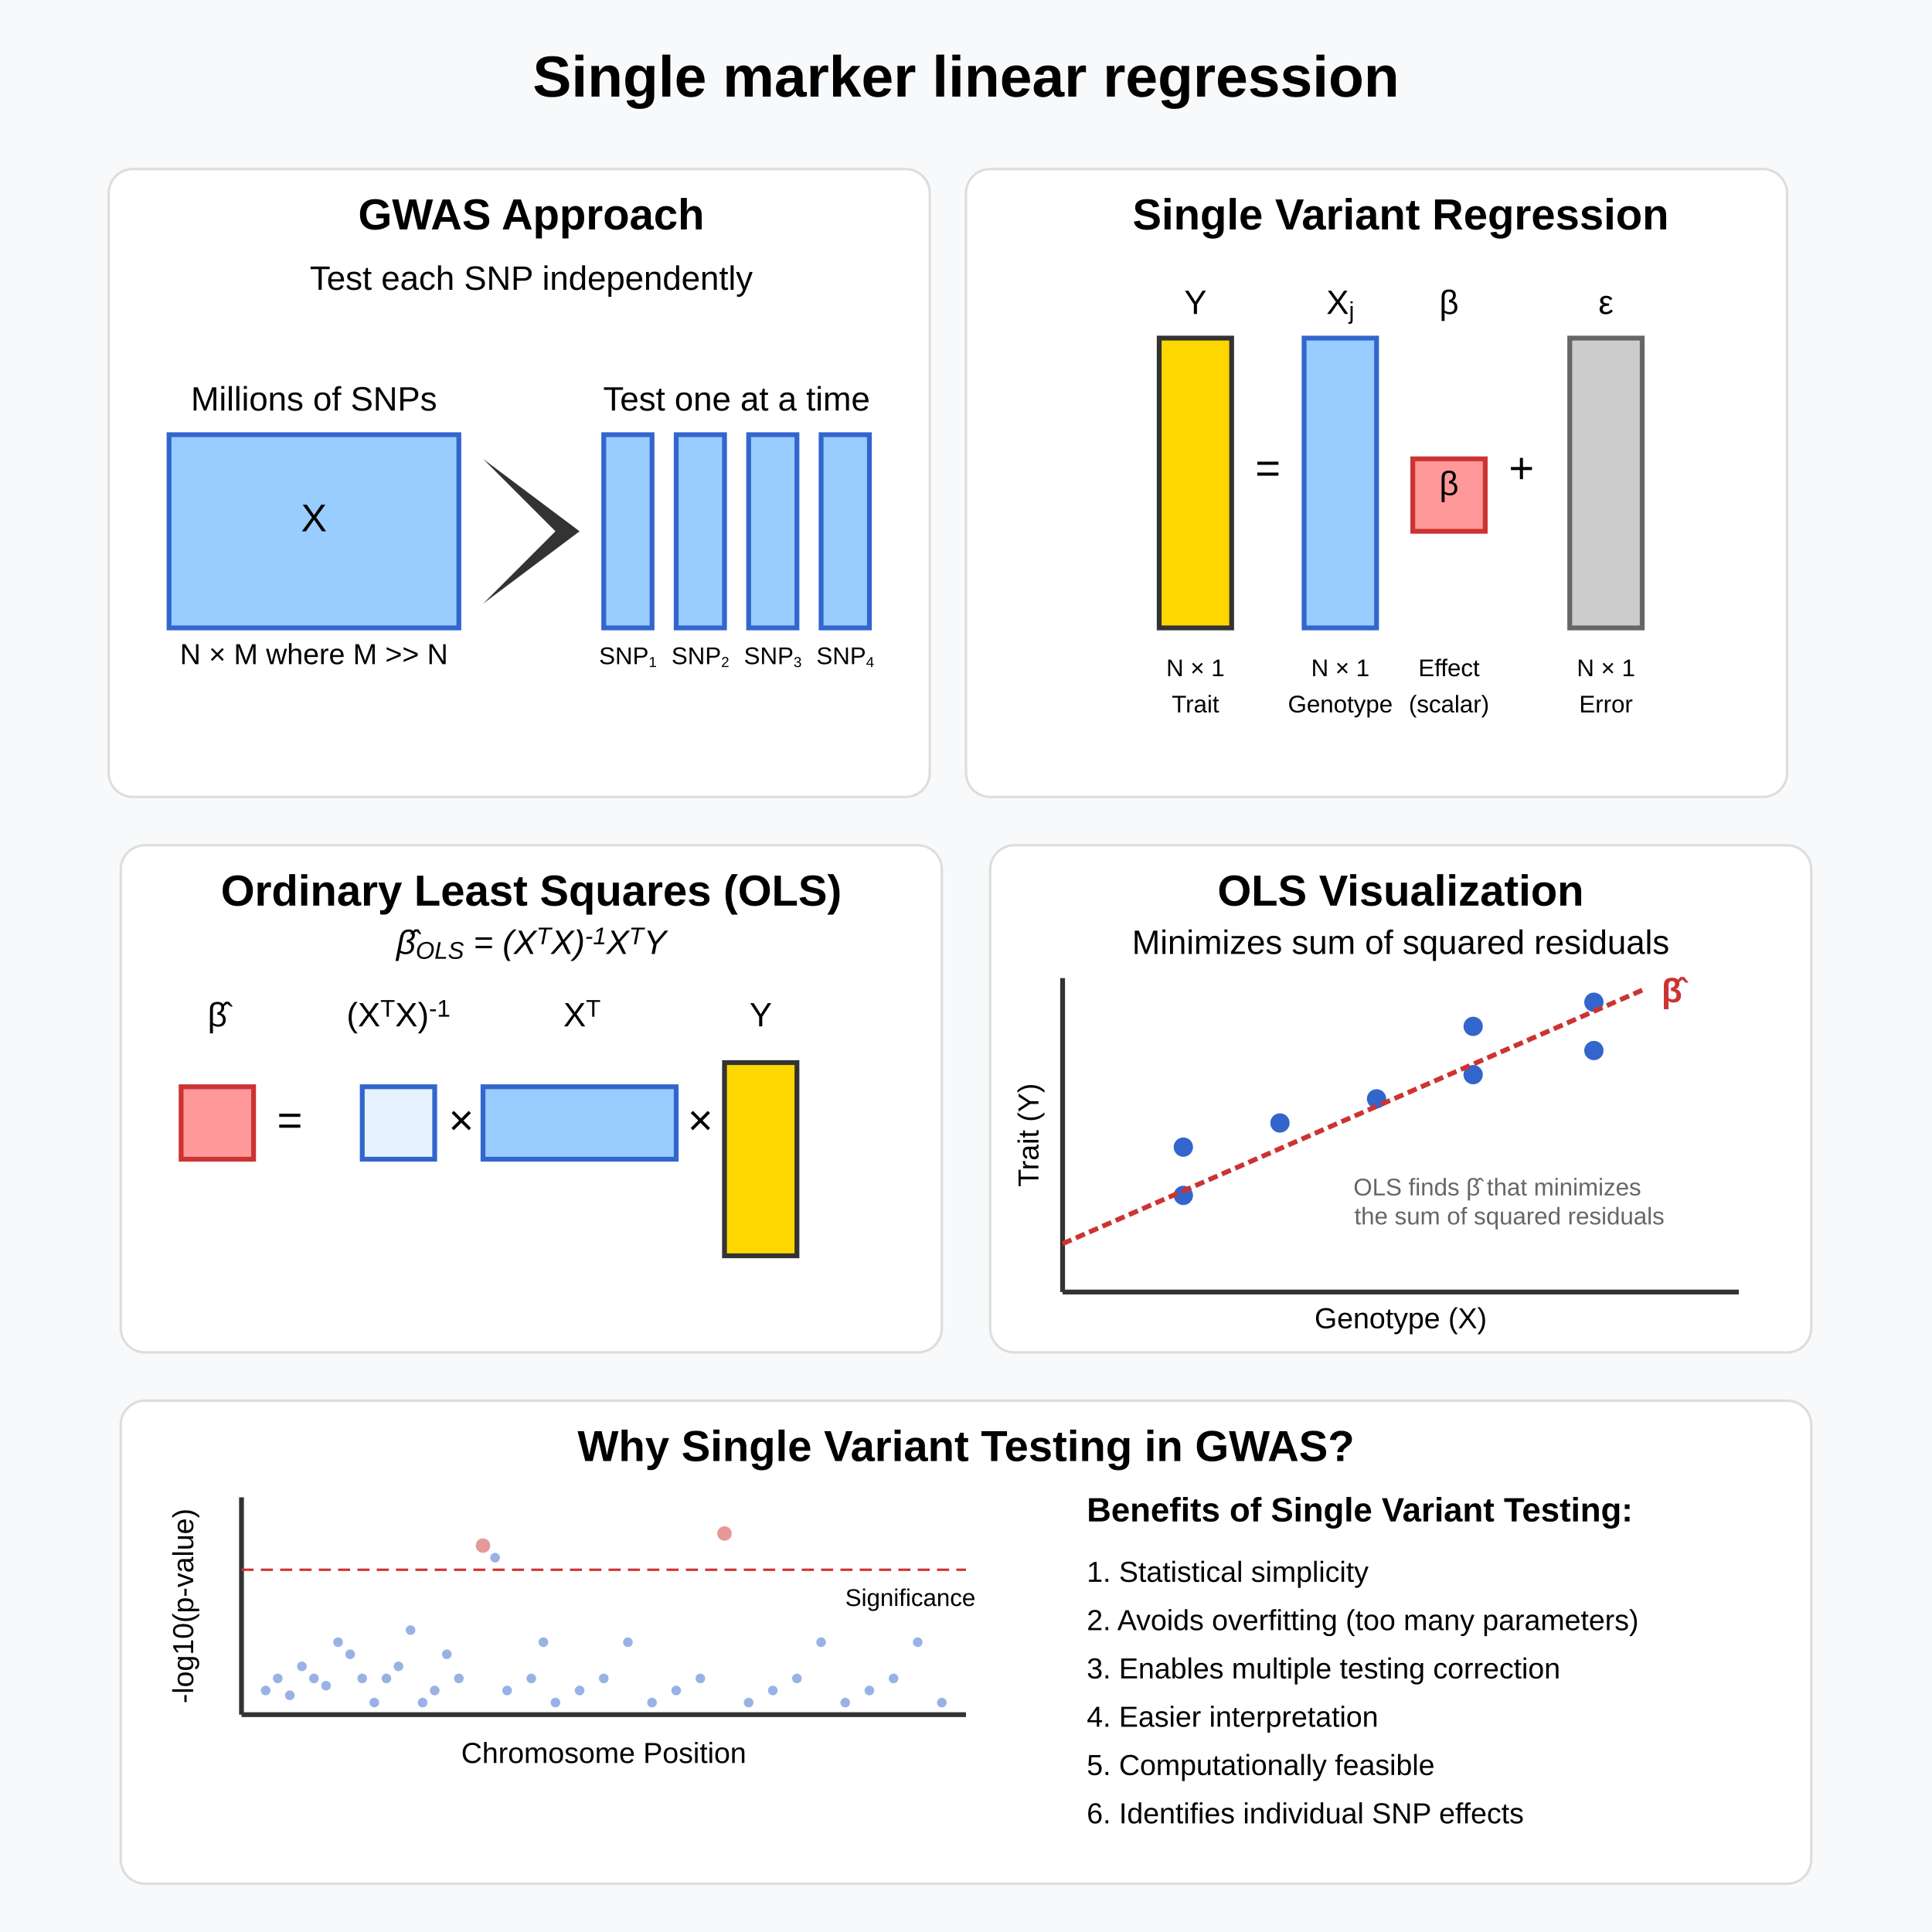
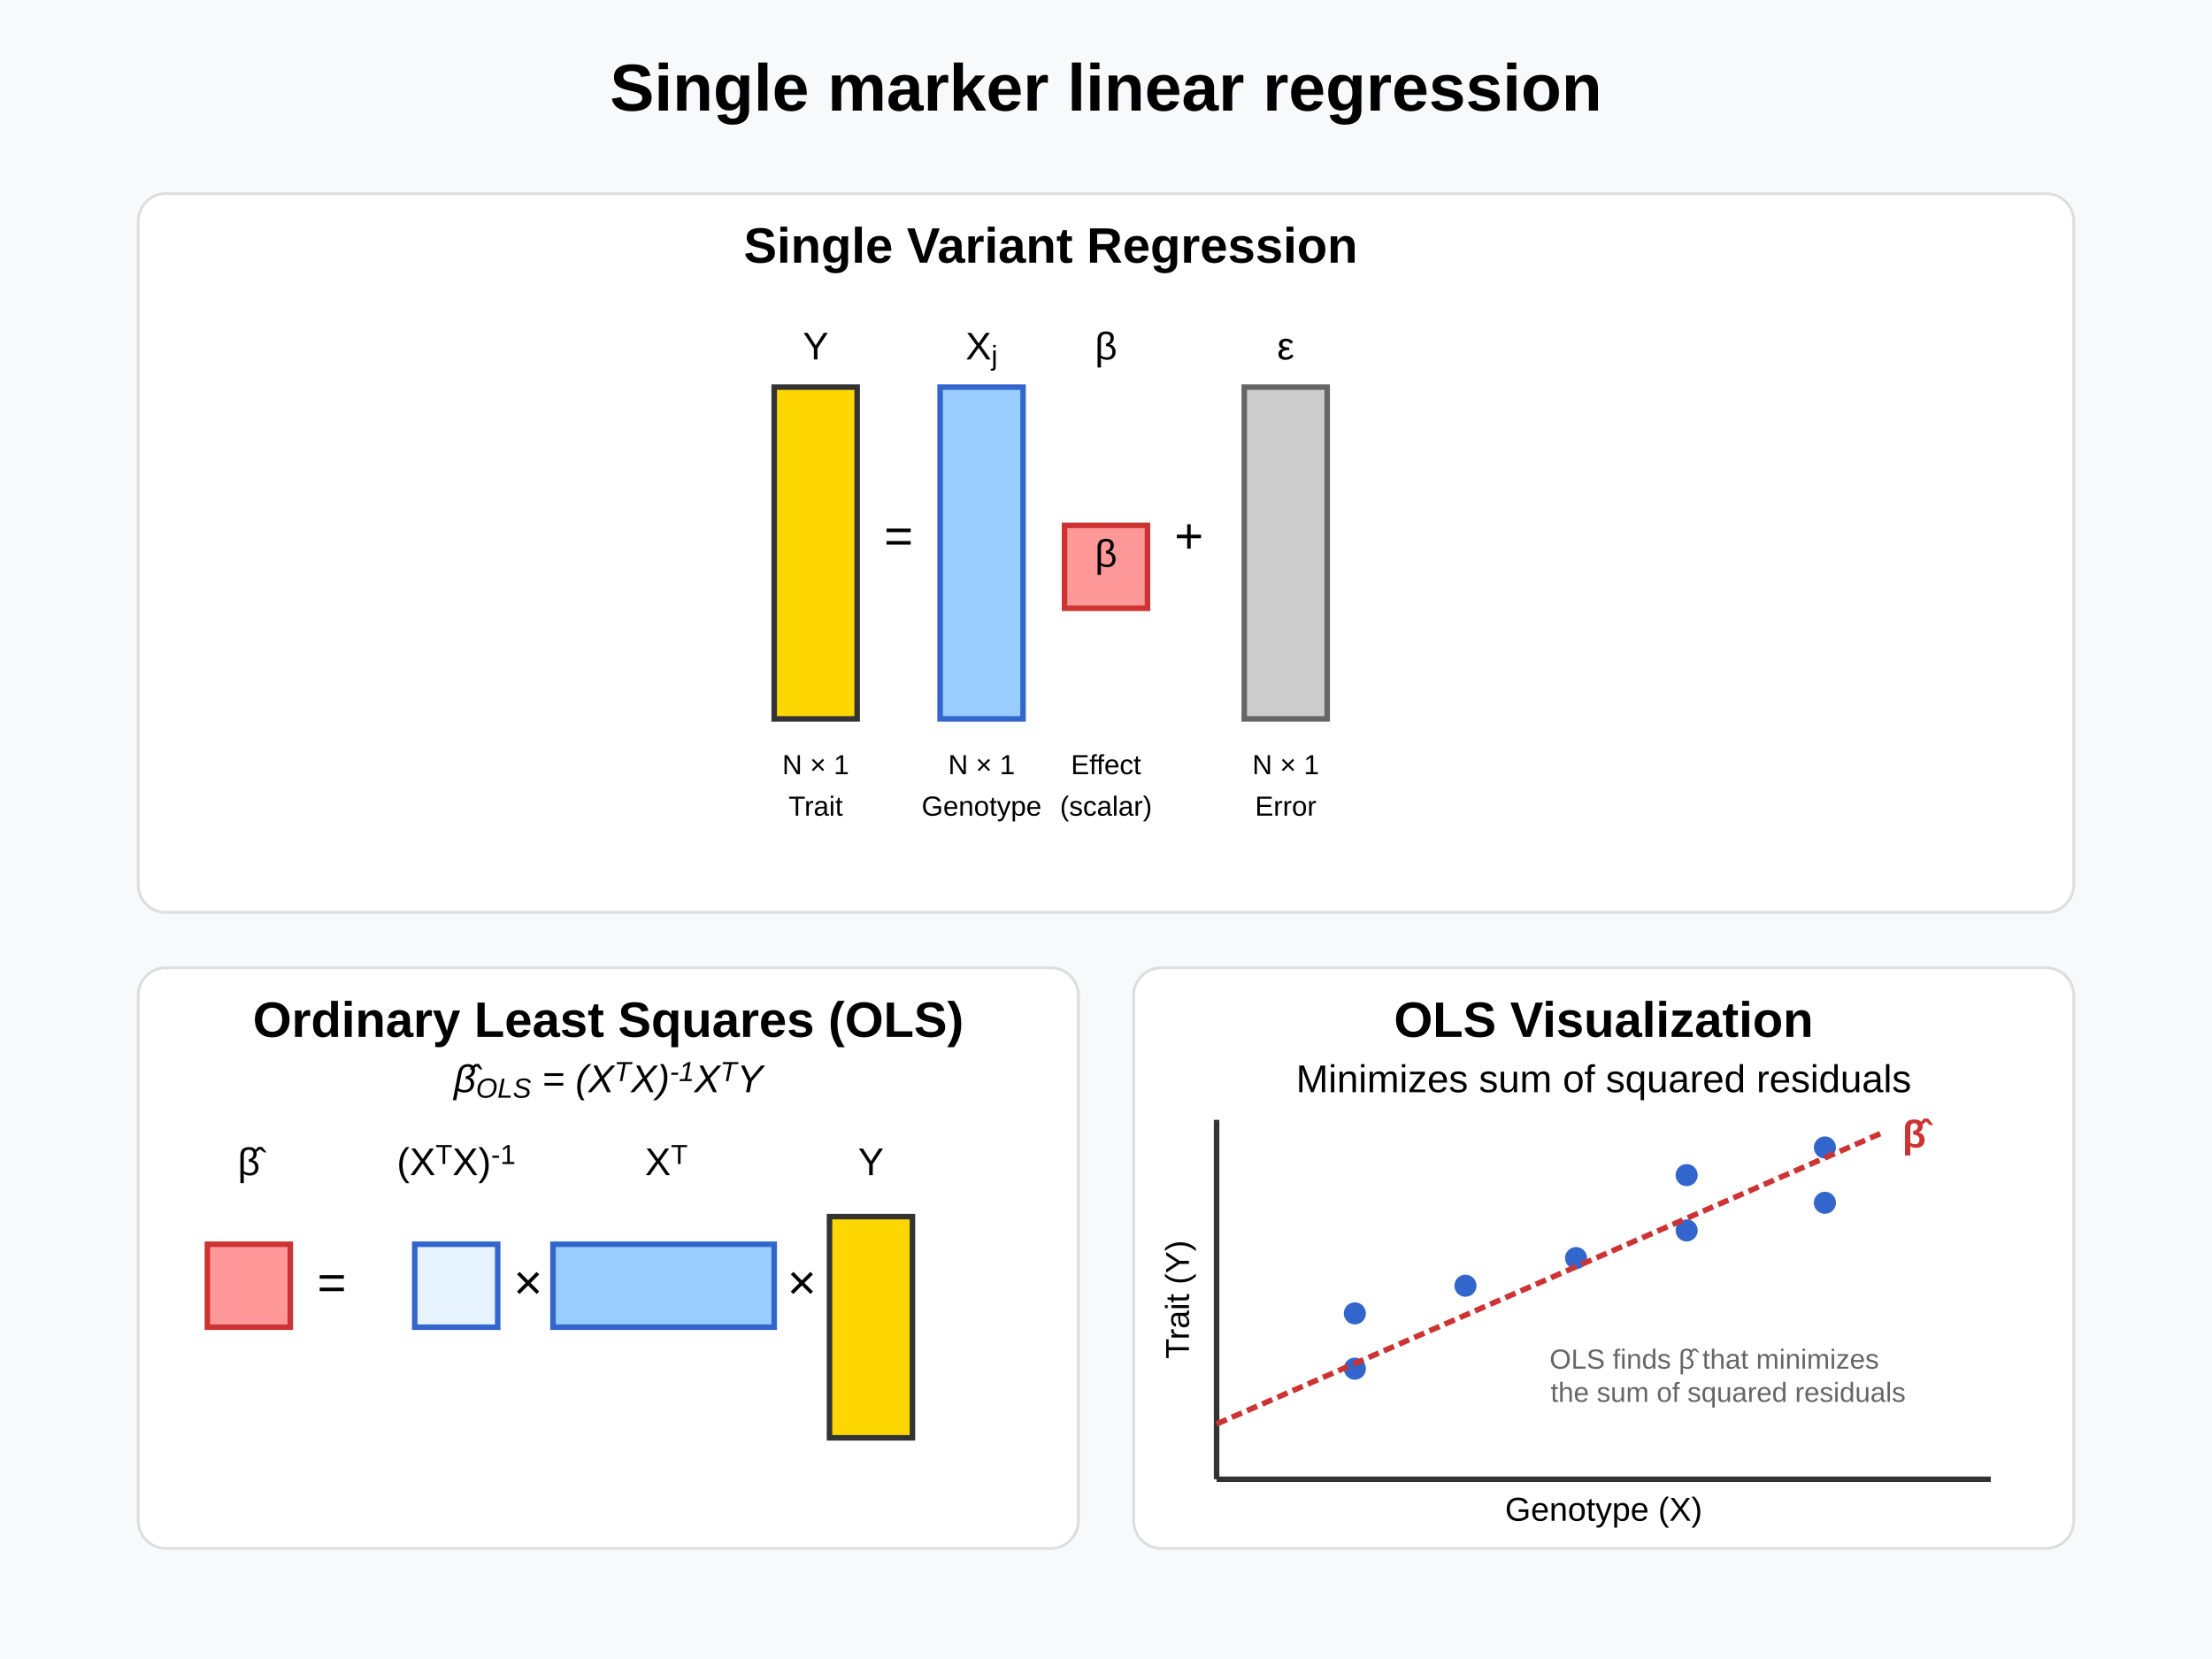
- <svg xmlns="http://www.w3.org/2000/svg" viewBox="0 0 800 800">
-   <rect width="800" height="800" fill="#f8f9fa" />
+ <svg xmlns="http://www.w3.org/2000/svg" viewBox="0 0 800 600">
+   <rect width="800" height="600" fill="#f8f9fa" />
  <text x="400" y="40" font-family="Arial" font-size="24" text-anchor="middle" font-weight="bold"> Single marker linear regression</text>
-   <rect x="45" y="70" width="340" height="260" fill="white" stroke="#ddd" rx="10" ry="10" />
-   <text x="220" y="95" font-family="Arial" font-size="18" text-anchor="middle" font-weight="bold">GWAS Approach</text>
-   <text x="220" y="120" font-family="Arial" font-size="14" text-anchor="middle">Test each SNP independently</text>
-   <g transform="translate(70, 180)">
-     <rect x="0" y="0" width="120" height="80" fill="#99CCFF" stroke="#3366CC" stroke-width="2" />
-     <text x="60" y="-10" font-family="Arial" font-size="14" text-anchor="middle">Millions of SNPs</text>
-     <text x="60" y="40" font-family="Arial" font-size="16" text-anchor="middle">X</text>
-     <text x="60" y="95" font-family="Arial" font-size="12" text-anchor="middle">N × M where M &gt;&gt; N</text>
-     <path d="M130,40 L160,40 L130,10 L170,40 L130,70 L160,40" fill="#333" />
-     <g transform="translate(180, 0)">
-       <rect x="0" y="0" width="20" height="80" fill="#99CCFF" stroke="#3366CC" stroke-width="2" />
-       <rect x="30" y="0" width="20" height="80" fill="#99CCFF" stroke="#3366CC" stroke-width="2" />
-       <rect x="60" y="0" width="20" height="80" fill="#99CCFF" stroke="#3366CC" stroke-width="2" />
-       <rect x="90" y="0" width="20" height="80" fill="#99CCFF" stroke="#3366CC" stroke-width="2" />
-       <text x="10" y="95" font-family="Arial" font-size="10" text-anchor="middle">SNP<tspan baseline-shift="sub" font-size="6">1</tspan>
-       </text>
-       <text x="40" y="95" font-family="Arial" font-size="10" text-anchor="middle">SNP<tspan baseline-shift="sub" font-size="6">2</tspan>
-       </text>
-       <text x="70" y="95" font-family="Arial" font-size="10" text-anchor="middle">SNP<tspan baseline-shift="sub" font-size="6">3</tspan>
-       </text>
-       <text x="100" y="95" font-family="Arial" font-size="10" text-anchor="middle">SNP<tspan baseline-shift="sub" font-size="6">4</tspan>
-       </text>
-       <text x="55" y="-10" font-family="Arial" font-size="14" text-anchor="middle">Test one at a time</text>
-     </g>
-   </g>
-   <rect x="400" y="70" width="340" height="260" fill="white" stroke="#ddd" rx="10" ry="10" />
-   <text x="580" y="95" font-family="Arial" font-size="18" text-anchor="middle" font-weight="bold">Single Variant Regression</text>
-   <g transform="translate(480, 140)">
+   <rect x="50" y="70" width="700" height="260" fill="white" stroke="#ddd" rx="10" ry="10" />
+   <text x="380" y="95" font-family="Arial" font-size="18" text-anchor="middle" font-weight="bold">Single Variant Regression</text>
+   <g transform="translate(280, 140)">
    <rect x="0" y="0" width="30" height="120" fill="#FFD700" stroke="#333" stroke-width="2" />
    <text x="15" y="-10" font-family="Arial" font-size="14" text-anchor="middle">Y</text>
    <text x="15" y="140" font-family="Arial" font-size="10" text-anchor="middle">N × 1</text>
    <text x="15" y="155" font-family="Arial" font-size="10" text-anchor="middle">Trait</text>
    <text x="45" y="60" font-family="Arial" font-size="18" text-anchor="middle">=</text>
    <rect x="60" y="0" width="30" height="120" fill="#99CCFF" stroke="#3366CC" stroke-width="2" />
    <text x="75" y="-10" font-family="Arial" font-size="14" text-anchor="middle">X<tspan baseline-shift="sub" font-size="10">j</tspan>
    </text>
    <text x="75" y="140" font-family="Arial" font-size="10" text-anchor="middle">N × 1</text>
    <text x="75" y="155" font-family="Arial" font-size="10" text-anchor="middle">Genotype</text>
    <rect x="105" y="50" width="30" height="30" fill="#FF9999" stroke="#CC3333" stroke-width="2" />
    <text x="120" y="-10" font-family="Arial" font-size="14" text-anchor="middle">β</text>
    <text x="120" y="65" font-family="Arial" font-size="14" text-anchor="middle">β</text>
    <text x="120" y="140" font-family="Arial" font-size="10" text-anchor="middle">Effect</text>
    <text x="120" y="155" font-family="Arial" font-size="10" text-anchor="middle">(scalar)</text>
    <text x="150" y="60" font-family="Arial" font-size="18" text-anchor="middle">+</text>
    <rect x="170" y="0" width="30" height="120" fill="#CCCCCC" stroke="#666666" stroke-width="2" />
    <text x="185" y="-10" font-family="Arial" font-size="14" text-anchor="middle">ε</text>
    <text x="185" y="140" font-family="Arial" font-size="10" text-anchor="middle">N × 1</text>
    <text x="185" y="155" font-family="Arial" font-size="10" text-anchor="middle">Error</text>
  </g>
  <rect x="50" y="350" width="340" height="210" fill="white" stroke="#ddd" rx="10" ry="10" />
  <text x="220" y="375" font-family="Arial" font-size="18" text-anchor="middle" font-weight="bold">Ordinary Least Squares (OLS)</text>
  <text x="220" y="395" font-family="Arial" font-size="14" text-anchor="middle" font-style="italic">β̂<tspan baseline-shift="sub" font-size="10">OLS</tspan> = (X<tspan baseline-shift="super" font-size="10">T</tspan>X)<tspan baseline-shift="super" font-size="10">-1</tspan>X<tspan baseline-shift="super" font-size="10">T</tspan>Y</text>
  <g transform="translate(75, 420)">
    <rect x="0" y="30" width="30" height="30" fill="#FF9999" stroke="#CC3333" stroke-width="2" />
    <text x="15" y="5" font-family="Arial" font-size="14" text-anchor="middle">β̂</text>
    <text x="45" y="50" font-family="Arial" font-size="18" text-anchor="middle">=</text>
    <rect x="75" y="30" width="30" height="30" fill="#E6F3FF" stroke="#3366CC" stroke-width="2" />
    <text x="90" y="5" font-family="Arial" font-size="14" text-anchor="middle">(X<tspan baseline-shift="super" font-size="10">T</tspan>X)<tspan baseline-shift="super" font-size="10">-1</tspan>
    </text>
    <text x="116" y="50" font-family="Arial" font-size="18" text-anchor="middle">×</text>
    <rect x="125" y="30" width="80" height="30" fill="#99CCFF" stroke="#3366CC" stroke-width="2" />
    <text x="166" y="5" font-family="Arial" font-size="14" text-anchor="middle">X<tspan baseline-shift="super" font-size="10">T</tspan>
    </text>
    <text x="215" y="50" font-family="Arial" font-size="18" text-anchor="middle">×</text>
    <rect x="225" y="20" width="30" height="80" fill="#FFD700" stroke="#333" stroke-width="2" />
    <text x="240" y="5" font-family="Arial" font-size="14" text-anchor="middle">Y</text>
  </g>
  <rect x="410" y="350" width="340" height="210" fill="white" stroke="#ddd" rx="10" ry="10" />
  <text x="580" y="375" font-family="Arial" font-size="18" text-anchor="middle" font-weight="bold">OLS Visualization</text>
  <text x="580" y="395" font-family="Arial" font-size="14" text-anchor="middle">Minimizes sum of squared residuals</text>
  <g transform="translate(440, 405)">
    <line x1="0" y1="130" x2="280" y2="130" stroke="#333" stroke-width="2" />
    <line x1="0" y1="130" x2="0" y2="0" stroke="#333" stroke-width="2" />
    <text x="140" y="145" font-family="Arial" font-size="12" text-anchor="middle">Genotype (X)</text>
    <text x="-20" y="75" font-family="Arial" font-size="12" text-anchor="middle" transform="rotate(-90, -20, 65)">Trait (Y)</text>
    <circle cx="50" cy="90" r="4" fill="#3366CC" />
    <circle cx="50" cy="70" r="4" fill="#3366CC" />
    <circle cx="90" cy="60" r="4" fill="#3366CC" />
    <circle cx="130" cy="50" r="4" fill="#3366CC" />
    <circle cx="170" cy="40" r="4" fill="#3366CC" />
    <circle cx="170" cy="20" r="4" fill="#3366CC" />
    <circle cx="220" cy="30" r="4" fill="#3366CC" />
    <circle cx="220" cy="10" r="4" fill="#3366CC" />
    <line x1="0" y1="110" x2="240" y2="5" stroke="#CC3333" stroke-width="2" stroke-dasharray="4,2" />
    <text x="248" y="10" font-family="Arial" font-size="14" fill="#CC3333" font-weight="bold">β̂</text>
    <text x="180" y="90" font-family="Arial" font-size="10" fill="#666666" text-anchor="middle">OLS finds β̂ that minimizes</text>
    <text x="185" y="102" font-family="Arial" font-size="10" fill="#666666" text-anchor="middle">the sum of squared residuals</text>
  </g>
-   <rect x="50" y="580" width="700" height="200" fill="white" stroke="#ddd" rx="10" ry="10" />
-   <text x="400" y="605" font-family="Arial" font-size="18" text-anchor="middle" font-weight="bold">Why Single Variant Testing in GWAS?</text>
-   <g transform="translate(100, 620)">
-     <line x1="0" y1="90" x2="300" y2="90" stroke="#333" stroke-width="2" />
-     <text x="150" y="110" font-family="Arial" font-size="12" text-anchor="middle">Chromosome Position</text>
-     <line x1="0" y1="90" x2="0" y2="0" stroke="#333" stroke-width="2" />
-     <text x="-20" y="45" font-family="Arial" font-size="12" text-anchor="middle" transform="rotate(-90, -20, 45)">-log10(p-value)</text>
-     <line x1="0" y1="30" x2="300" y2="30" stroke="#CC3333" stroke-width="1" stroke-dasharray="5,3" />
-     <text x="250" y="45" font-family="Arial" font-size="10" text-anchor="start">Significance</text>
-     <g fill="#3366CC" opacity="0.5">
-       <circle cx="10" cy="80" r="2" />
-       <circle cx="15" cy="75" r="2" />
-       <circle cx="20" cy="82" r="2" />
-       <circle cx="25" cy="70" r="2" />
-       <circle cx="30" cy="75" r="2" />
-       <circle cx="35" cy="78" r="2" />
-       <circle cx="40" cy="60" r="2" />
-       <circle cx="45" cy="65" r="2" />
-       <circle cx="50" cy="75" r="2" />
-       <circle cx="55" cy="85" r="2" />
-       <circle cx="60" cy="75" r="2" />
-       <circle cx="65" cy="70" r="2" />
-       <circle cx="70" cy="55" r="2" />
-       <circle cx="75" cy="85" r="2" />
-       <circle cx="80" cy="80" r="2" />
-       <circle cx="85" cy="65" r="2" />
-       <circle cx="90" cy="75" r="2" />
-       <circle cx="100" cy="20" r="3" fill="#CC3333" />
-       <circle cx="105" cy="25" r="2" />
-       <circle cx="110" cy="80" r="2" />
-       <circle cx="120" cy="75" r="2" />
-       <circle cx="125" cy="60" r="2" />
-       <circle cx="130" cy="85" r="2" />
-       <circle cx="140" cy="80" r="2" />
-       <circle cx="150" cy="75" r="2" />
-       <circle cx="160" cy="60" r="2" />
-       <circle cx="170" cy="85" r="2" />
-       <circle cx="180" cy="80" r="2" />
-       <circle cx="190" cy="75" r="2" />
-       <circle cx="200" cy="15" r="3" fill="#CC3333" />
-       <circle cx="210" cy="85" r="2" />
-       <circle cx="220" cy="80" r="2" />
-       <circle cx="230" cy="75" r="2" />
-       <circle cx="240" cy="60" r="2" />
-       <circle cx="250" cy="85" r="2" />
-       <circle cx="260" cy="80" r="2" />
-       <circle cx="270" cy="75" r="2" />
-       <circle cx="280" cy="60" r="2" />
-       <circle cx="290" cy="85" r="2" />
-     </g>
-     <g transform="translate(350, 10)">
-       <text x="0" y="0" font-family="Arial" font-size="14" font-weight="bold">Benefits of Single Variant Testing:</text>
-       <text x="0" y="25" font-family="Arial" font-size="12">1. Statistical simplicity</text>
-       <text x="0" y="45" font-family="Arial" font-size="12">2. Avoids overfitting (too many parameters)</text>
-       <text x="0" y="65" font-family="Arial" font-size="12">3. Enables multiple testing correction</text>
-       <text x="0" y="85" font-family="Arial" font-size="12">4. Easier interpretation</text>
-       <text x="0" y="105" font-family="Arial" font-size="12">5. Computationally feasible</text>
-       <text x="0" y="125" font-family="Arial" font-size="12">6. Identifies individual SNP effects</text>
-     </g>
-   </g>
</svg>
